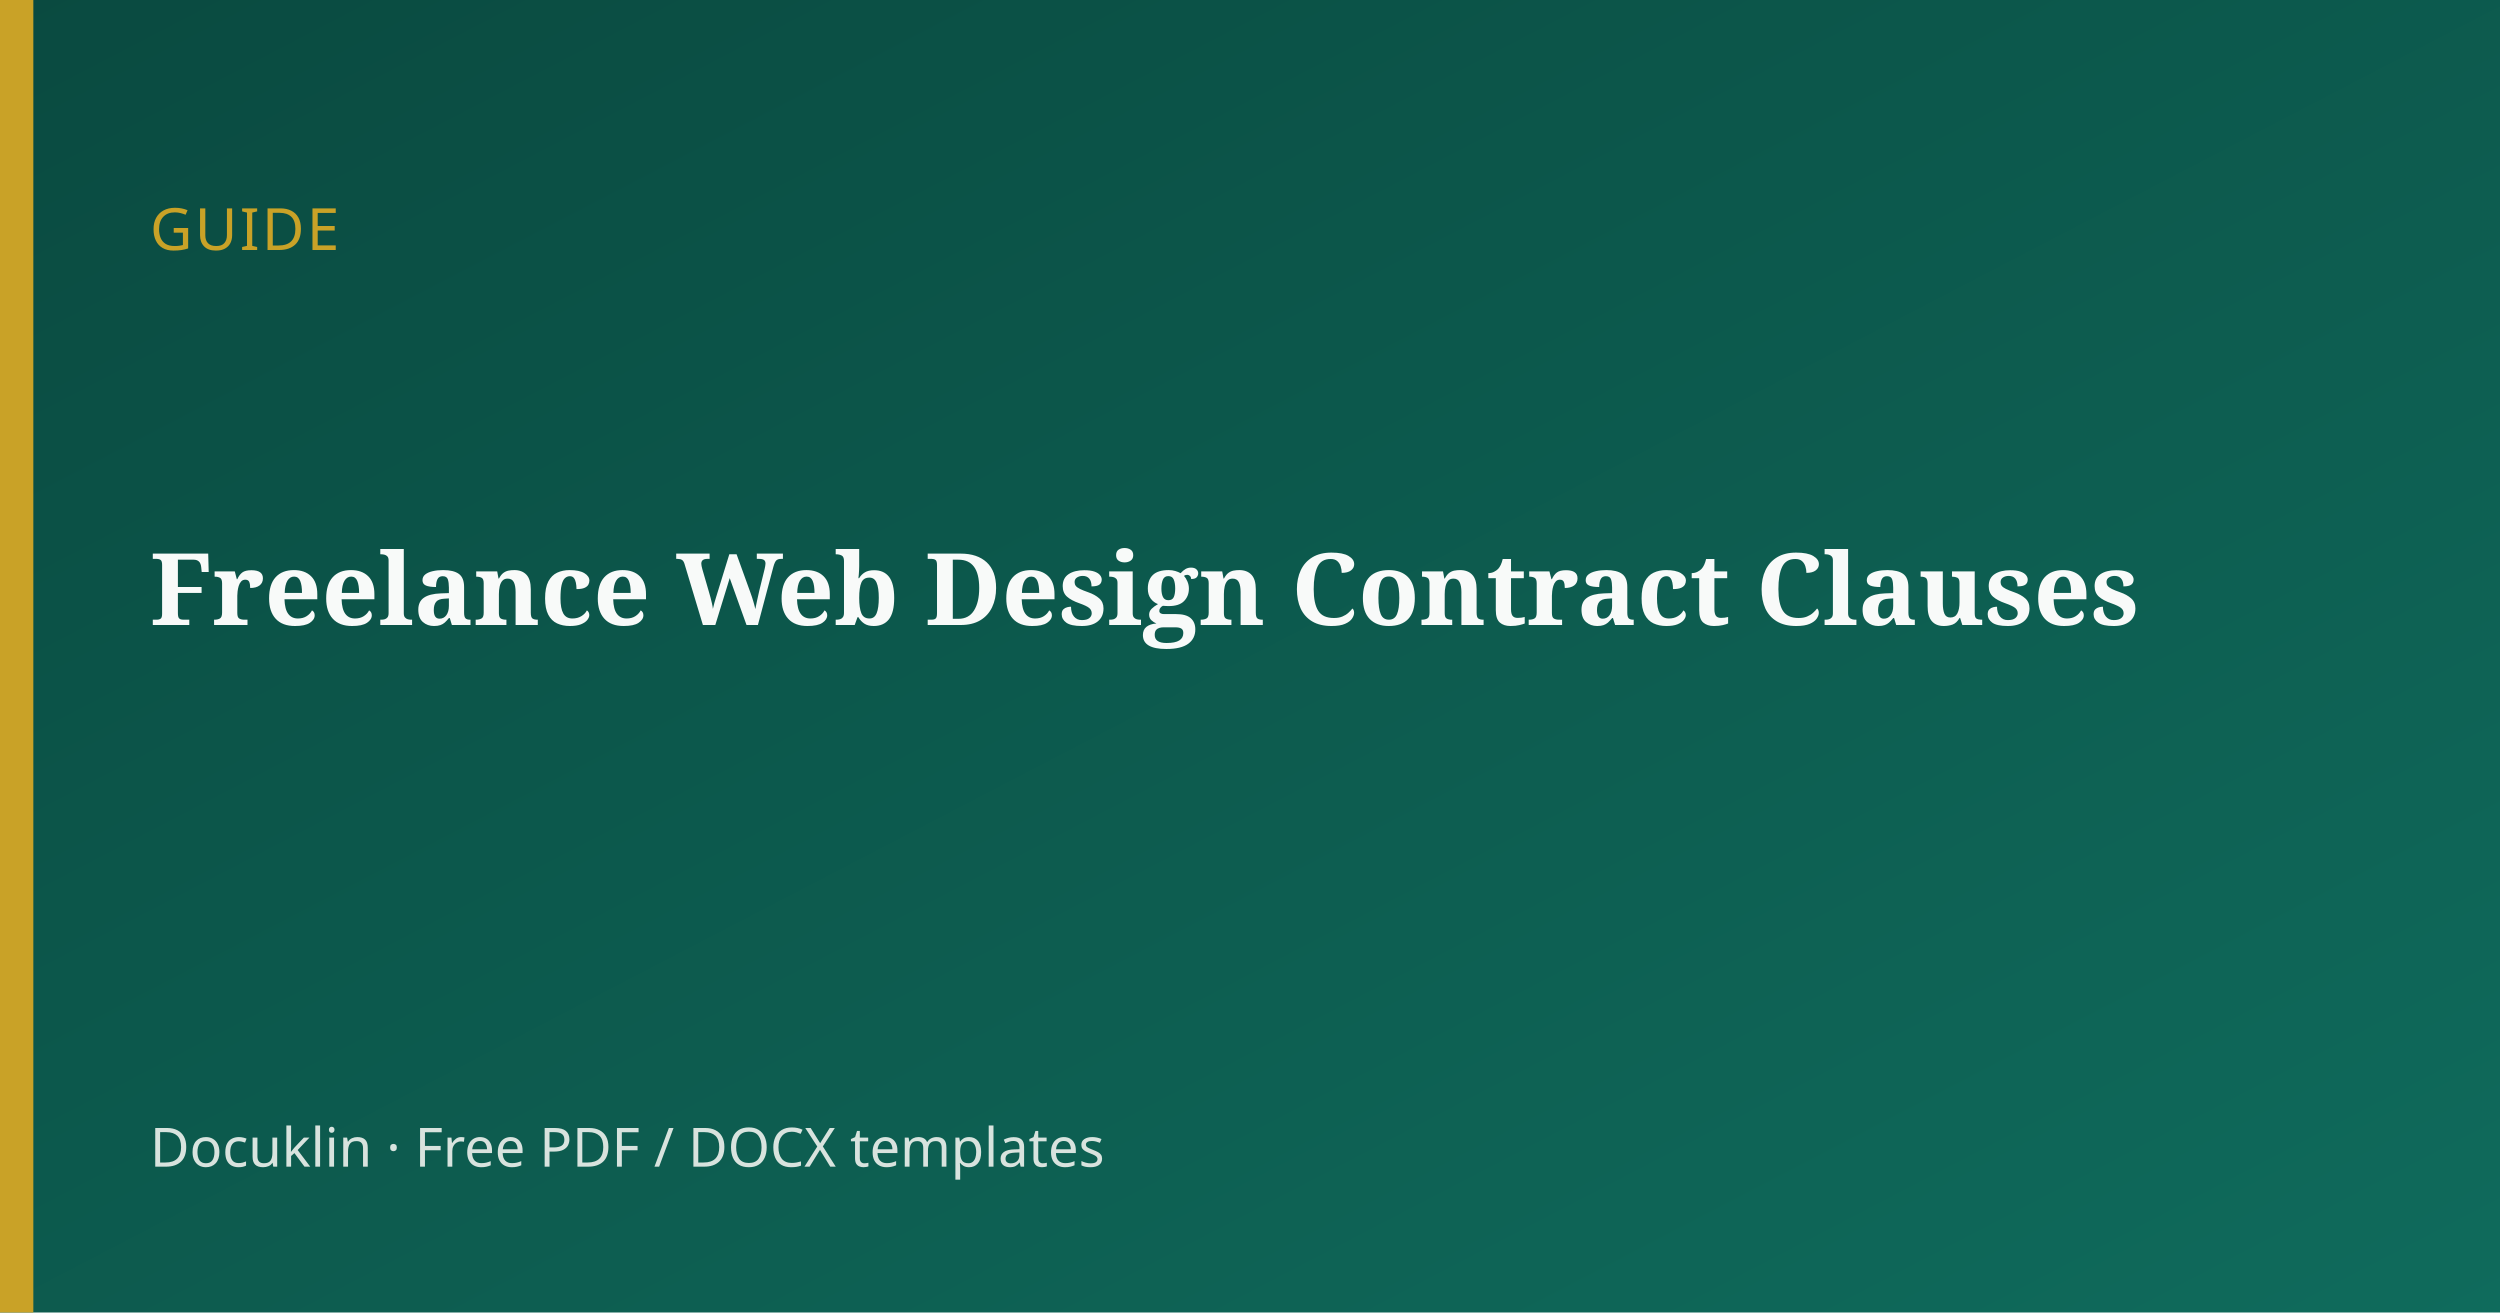
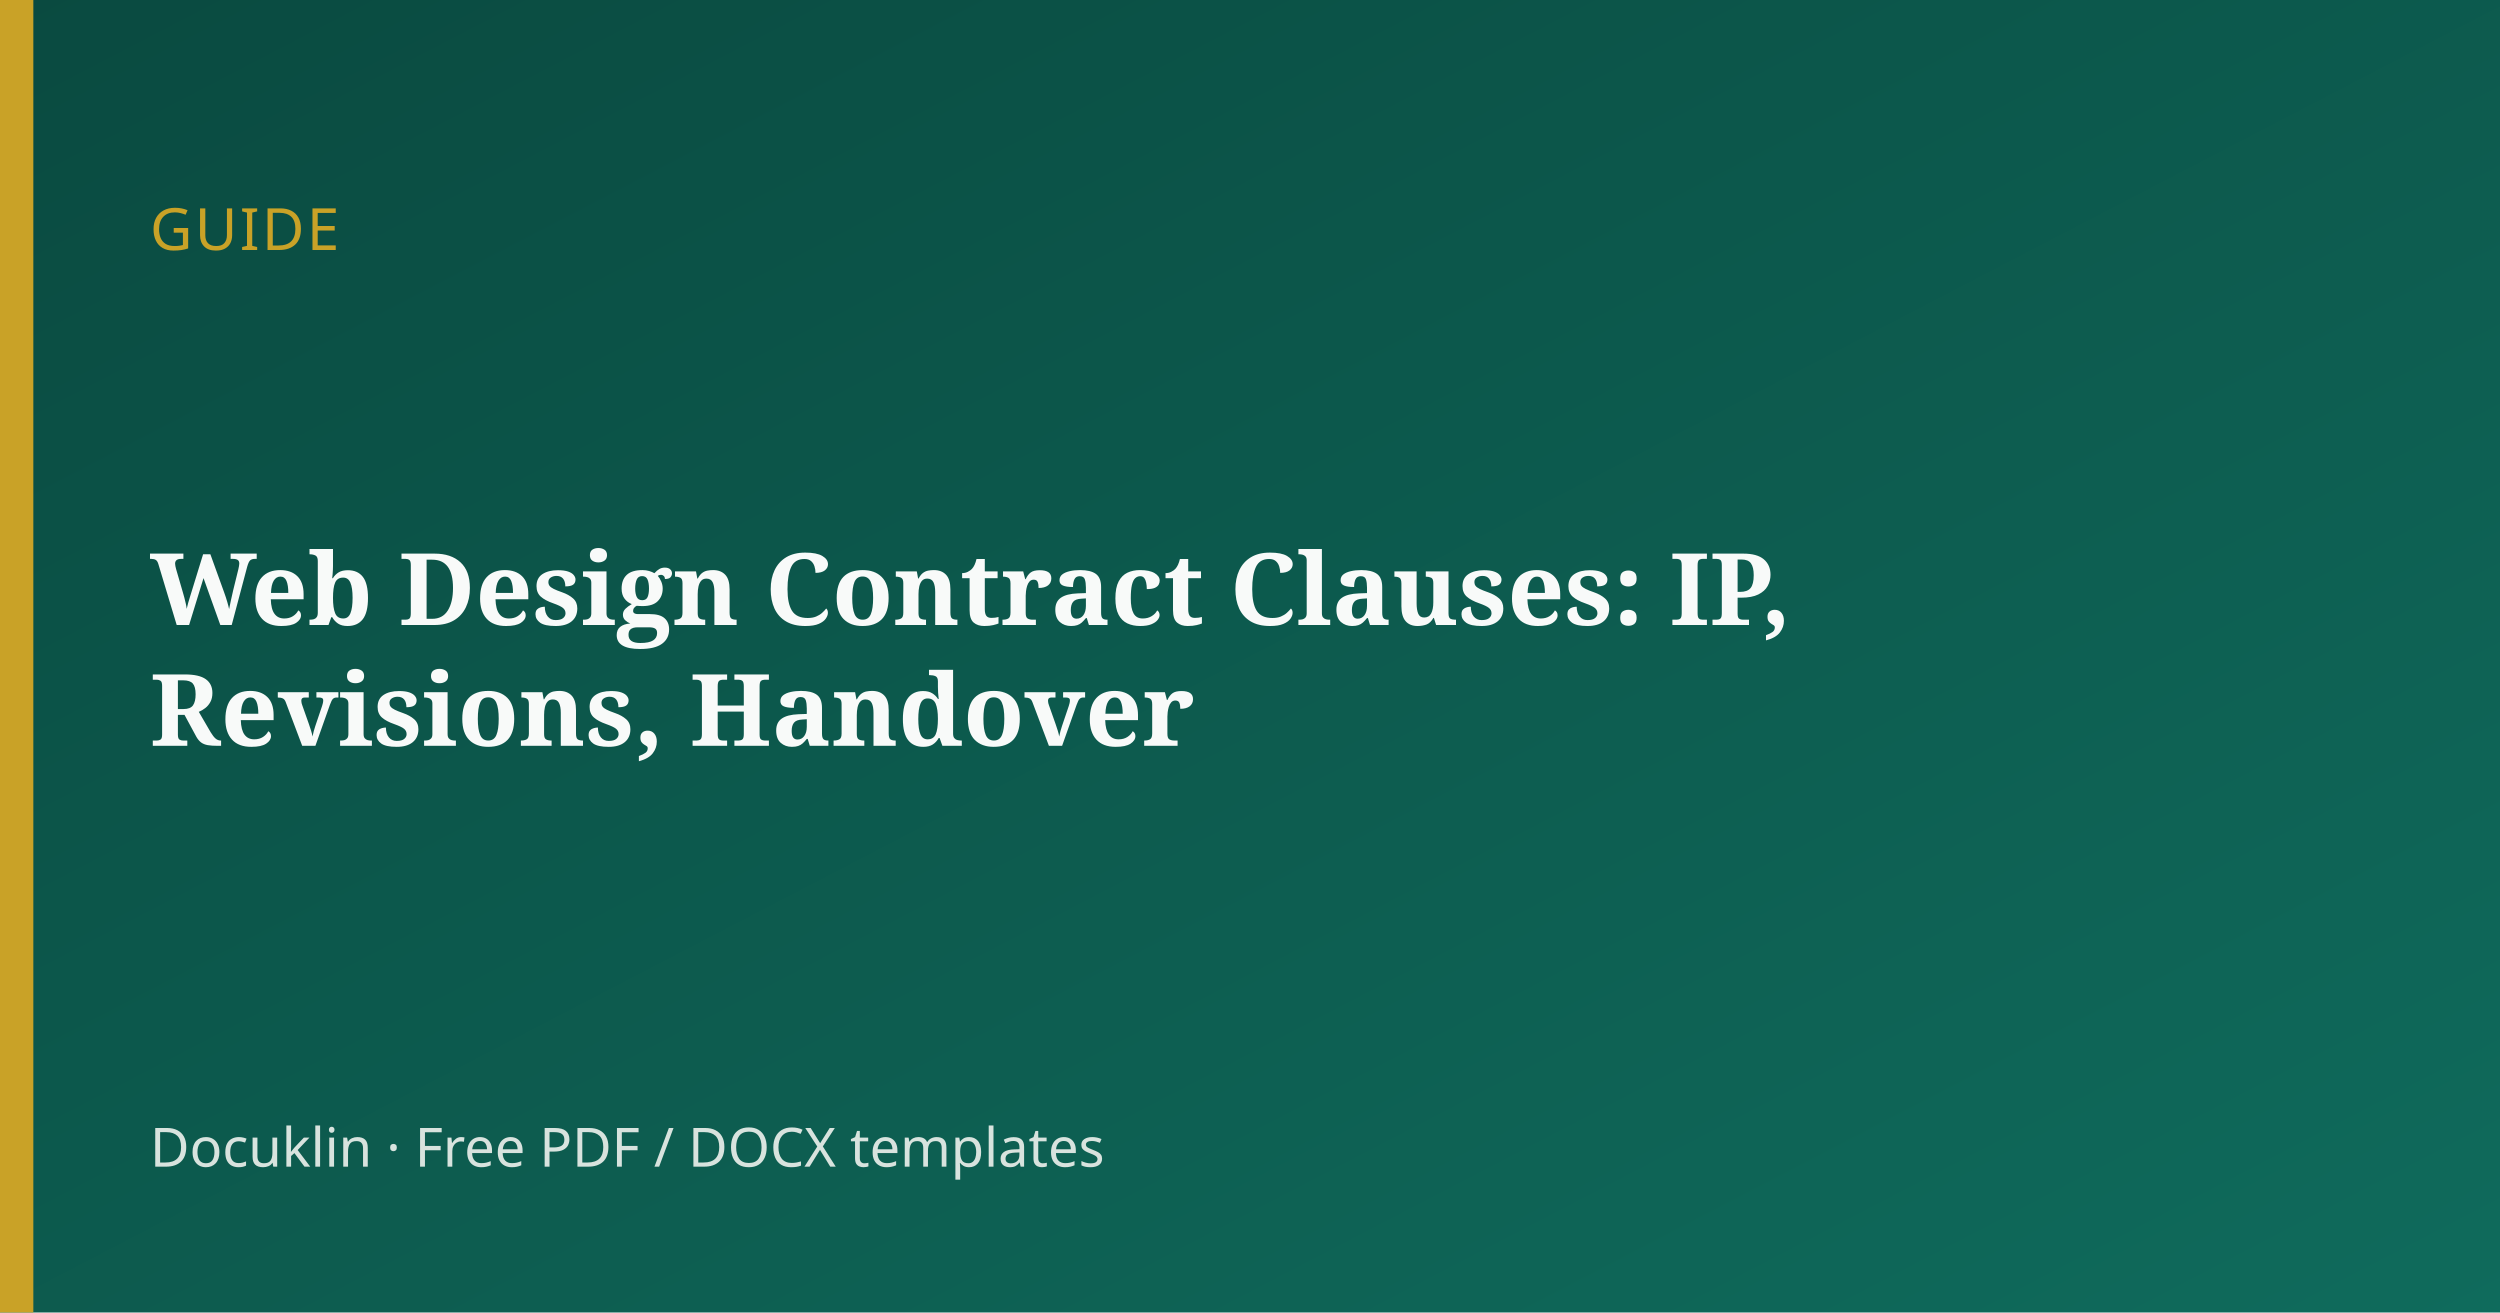
<svg xmlns="http://www.w3.org/2000/svg" width="1200" height="630" viewBox="0 0 1200 630" role="img">
  <defs>
    <linearGradient id="bg" x1="0" y1="0" x2="1" y2="1">
      <stop offset="0%" stop-color="#0a4a40" />
      <stop offset="100%" stop-color="#0f6b5c" />
    </linearGradient>
  </defs>
  <rect width="1200" height="630" fill="url(#bg)" />
  <rect x="0" y="0" width="16" height="630" fill="#c9a227" />
  <text x="72" y="120" fill="#c9a227" font-family="system-ui,sans-serif" font-size="28" letter-spacing="0.04em">GUIDE</text>
-   <text x="72" y="300" fill="#f8faf9" font-family="Georgia, serif" font-size="48" font-weight="700">Freelance Web Design Contract Clauses</text>
+   <text x="72" y="300" fill="#f8faf9" font-family="Georgia, serif" font-size="48" font-weight="700">Web Design Contract Clauses: IP,</text>
+   <text x="72" y="358" fill="#f8faf9" font-family="Georgia, serif" font-size="48" font-weight="700">Revisions, Handover</text>
  <text x="72" y="560" fill="#d8e3de" font-family="system-ui,sans-serif" font-size="26">Docuklin · Free PDF / DOCX templates</text>
</svg>
